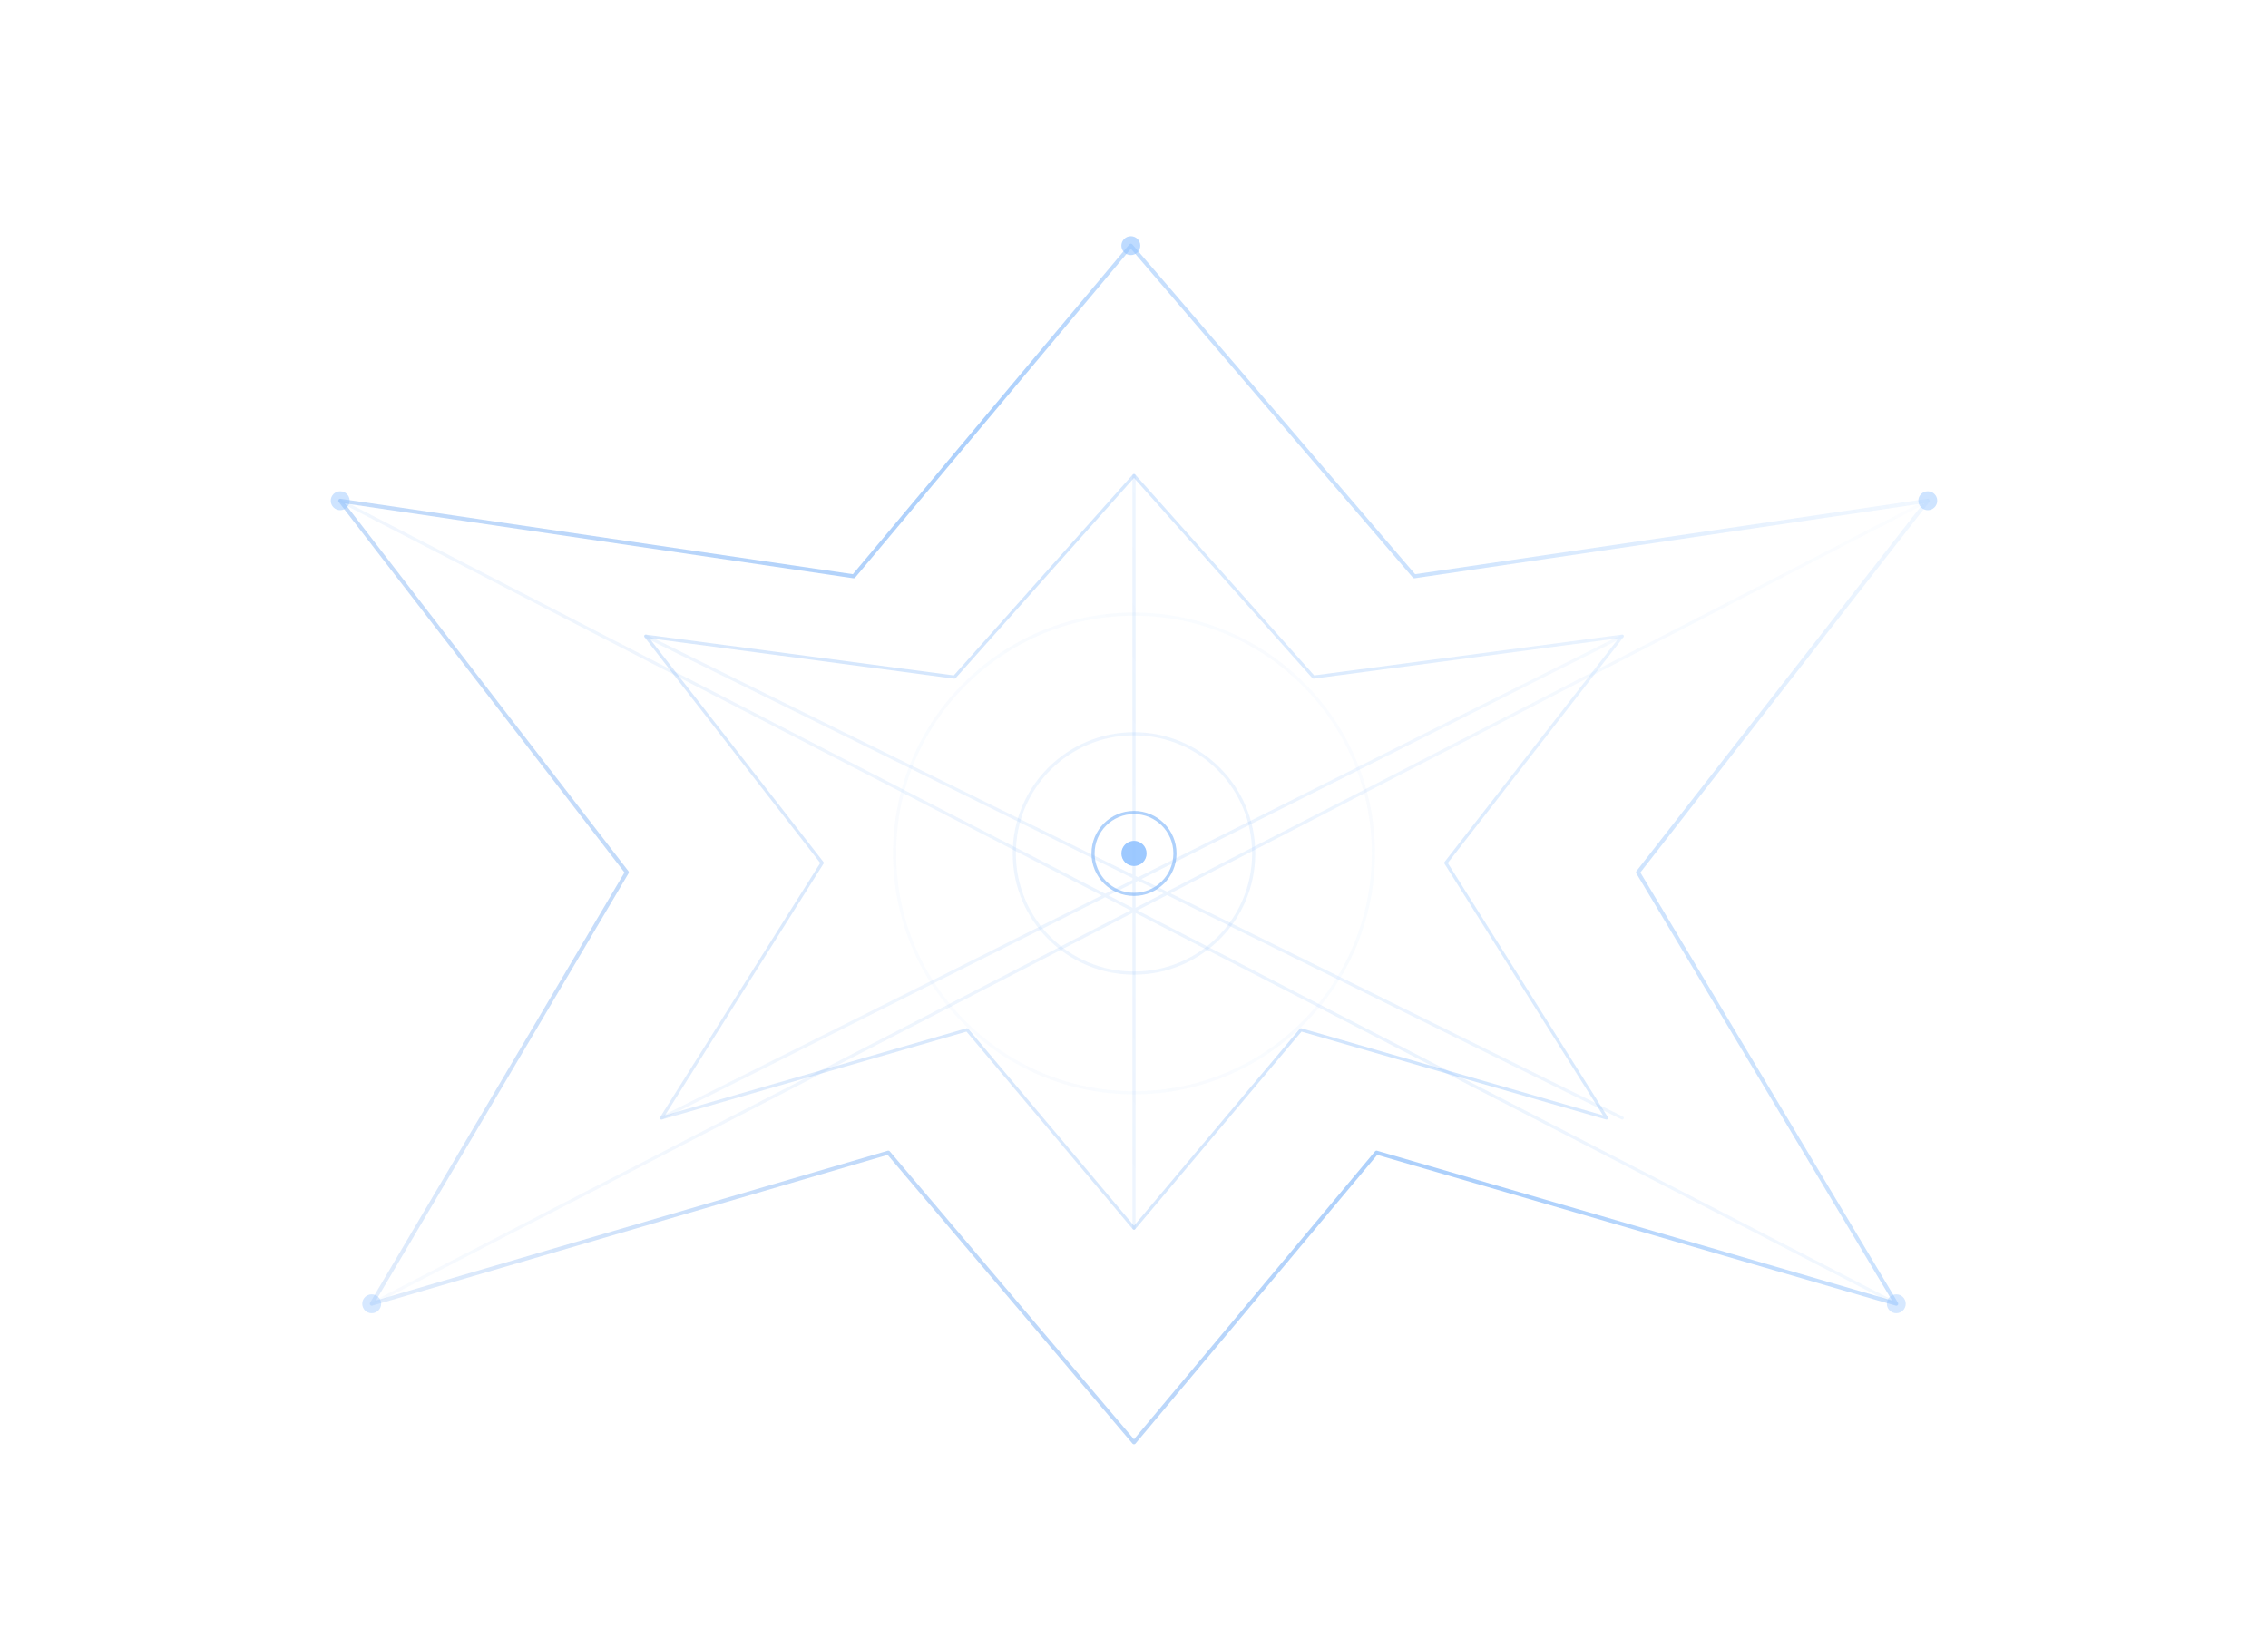
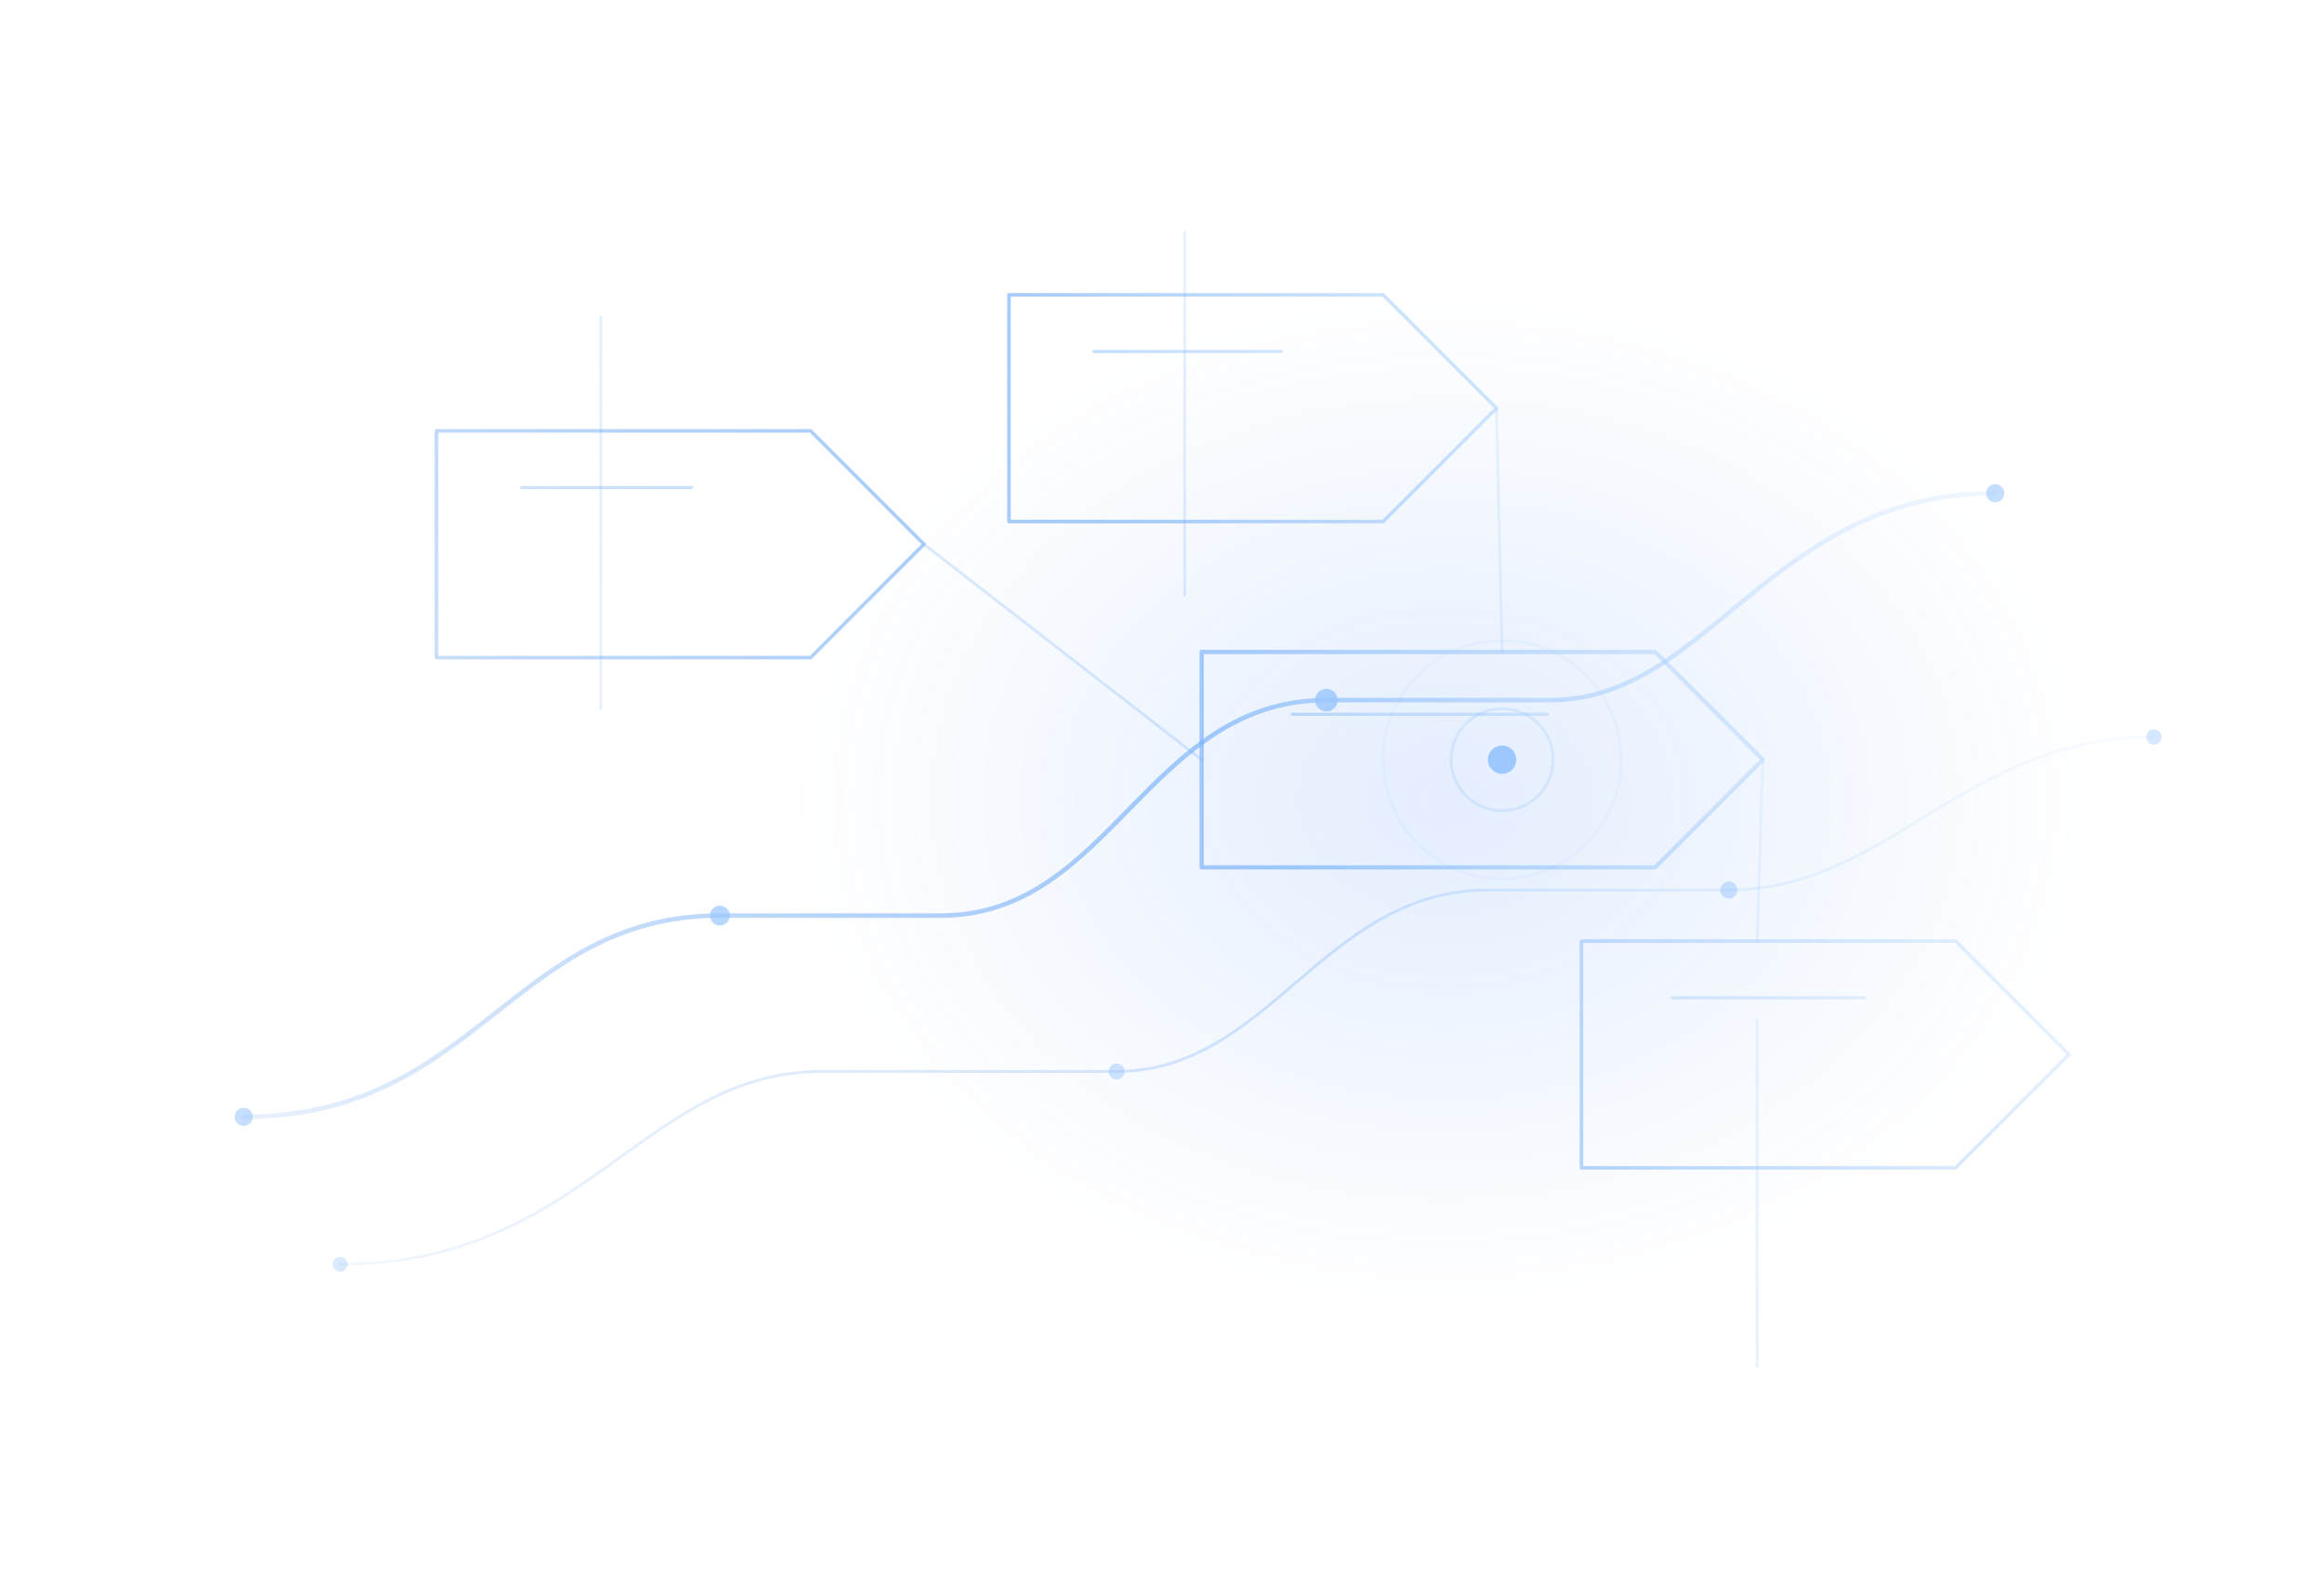
- <svg xmlns="http://www.w3.org/2000/svg" viewBox="0 0 720 520" fill="none">
+ <svg xmlns="http://www.w3.org/2000/svg" viewBox="0 0 820 560" fill="none">
  <defs>
-     <linearGradient id="g" x1="105" y1="430" x2="620" y2="90" gradientUnits="userSpaceOnUse">
+     <linearGradient id="s1" x1="110" y1="430" x2="730" y2="110" gradientUnits="userSpaceOnUse">
      <stop stop-color="#3D86E8" stop-opacity=".12" />
-       <stop offset=".55" stop-color="#79B3FA" stop-opacity=".62" />
-       <stop offset="1" stop-color="#D5E9FF" stop-opacity=".16" />
+       <stop offset=".52" stop-color="#79B3FA" stop-opacity=".68" />
+       <stop offset="1" stop-color="#D8EBFF" stop-opacity=".18" />
    </linearGradient>
+     <radialGradient id="sg" cx="0" cy="0" r="1" gradientTransform="translate(510 282) rotate(90) scale(180 230)" gradientUnits="userSpaceOnUse">
+       <stop stop-color="#3882F6" stop-opacity=".14" />
+       <stop offset="1" stop-color="#3882F6" stop-opacity="0" />
+     </radialGradient>
  </defs>
-   <g stroke="url(#g)" stroke-linecap="round" stroke-linejoin="round">
-     <path d="M359 78 449 183 612 159 520 277 602 414 437 366 360 458 282 366 118 414 199 277 108 159 271 183Z" stroke-width="1.25" />
-     <path d="M360 151 417 215 515 202 459 274 510 355 413 327 360 390 307 327 210 355 261 274 205 202 303 215Z" stroke-opacity=".55" />
-     <path d="M360 151V390M205 202 515 355M515 202 210 355M108 159 602 414M612 159 118 414" stroke-opacity=".24" />
-     <circle cx="360" cy="271" r="13" />
-     <circle cx="360" cy="271" r="38" stroke-opacity=".22" />
-     <circle cx="360" cy="271" r="76" stroke-opacity=".08" />
+   <ellipse cx="510" cy="282" rx="250" ry="190" fill="url(#sg)" />
+   <g stroke="url(#s1)" stroke-linecap="round" stroke-linejoin="round">
+     <path d="M86 394C168 394 181 323 254 323H332C392 323 405 247 468 247H547C603 247 625 174 704 174" stroke-width="1.6" />
+     <path d="M120 446C206 446 227 378 290 378H394C448 378 467 314 525 314H610C666 314 693 260 760 260" stroke-width="1" stroke-opacity=".5" />
+     <path d="M212 112V250M418 82V210M620 360V482" stroke-width="1" stroke-opacity=".36" />
+     <path d="M154 152H286L326 192 286 232H154Z" stroke-width="1.25" />
+     <path d="M356 104H488L528 144 488 184H356Z" stroke-width="1.25" />
+     <path d="M558 332H690L730 372 690 412H558Z" stroke-width="1.25" />
+     <path d="M424 230H584L622 268 584 306H424Z" stroke-width="1.5" />
+     <path d="M326 192 424 268M528 144 530 230M622 268 620 332" stroke-width="1" stroke-opacity=".42" />
+     <path d="M184 172H244M386 124H452M456 252H546M590 352H658" stroke-width="1.1" stroke-opacity=".72" />
  </g>
-   <g fill="#93C3FF">
-     <circle cx="359" cy="78" r="3" fill-opacity=".6" />
-     <circle cx="612" cy="159" r="3" fill-opacity=".45" />
-     <circle cx="602" cy="414" r="3" fill-opacity=".38" />
-     <circle cx="118" cy="414" r="3" fill-opacity=".38" />
-     <circle cx="108" cy="159" r="3" fill-opacity=".45" />
-     <circle cx="360" cy="271" r="4" fill-opacity=".9" />
+   <g fill="#9AC7FF">
+     <circle cx="86" cy="394" r="3.2" fill-opacity=".56" />
+     <circle cx="254" cy="323" r="3.5" fill-opacity=".7" />
+     <circle cx="468" cy="247" r="4" fill-opacity=".8" />
+     <circle cx="704" cy="174" r="3.2" fill-opacity=".58" />
+     <circle cx="120" cy="446" r="2.6" fill-opacity=".36" />
+     <circle cx="394" cy="378" r="2.8" fill-opacity=".48" />
+     <circle cx="610" cy="314" r="3" fill-opacity=".5" />
+     <circle cx="760" cy="260" r="2.7" fill-opacity=".4" />
+     <circle cx="530" cy="268" r="5" fill-opacity=".95" />
  </g>
+   <circle cx="530" cy="268" r="18" stroke="#79B3FA" stroke-opacity=".18" />
+   <circle cx="530" cy="268" r="42" stroke="#79B3FA" stroke-opacity=".07" />
</svg>
